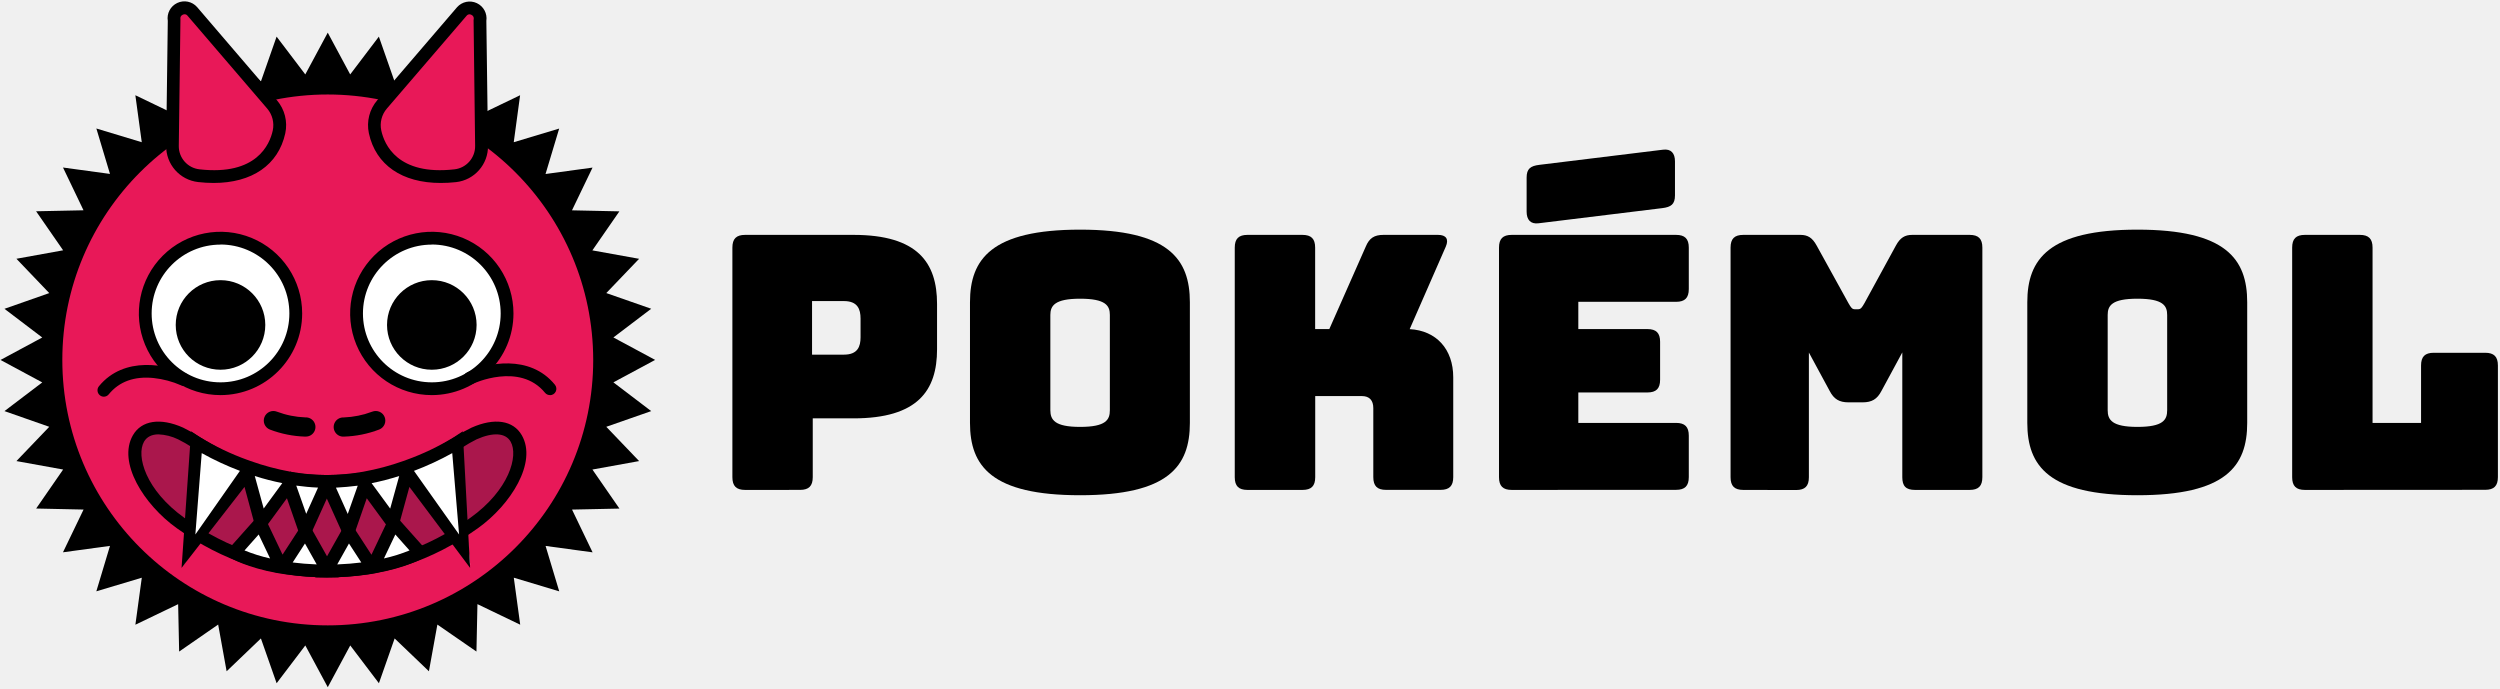
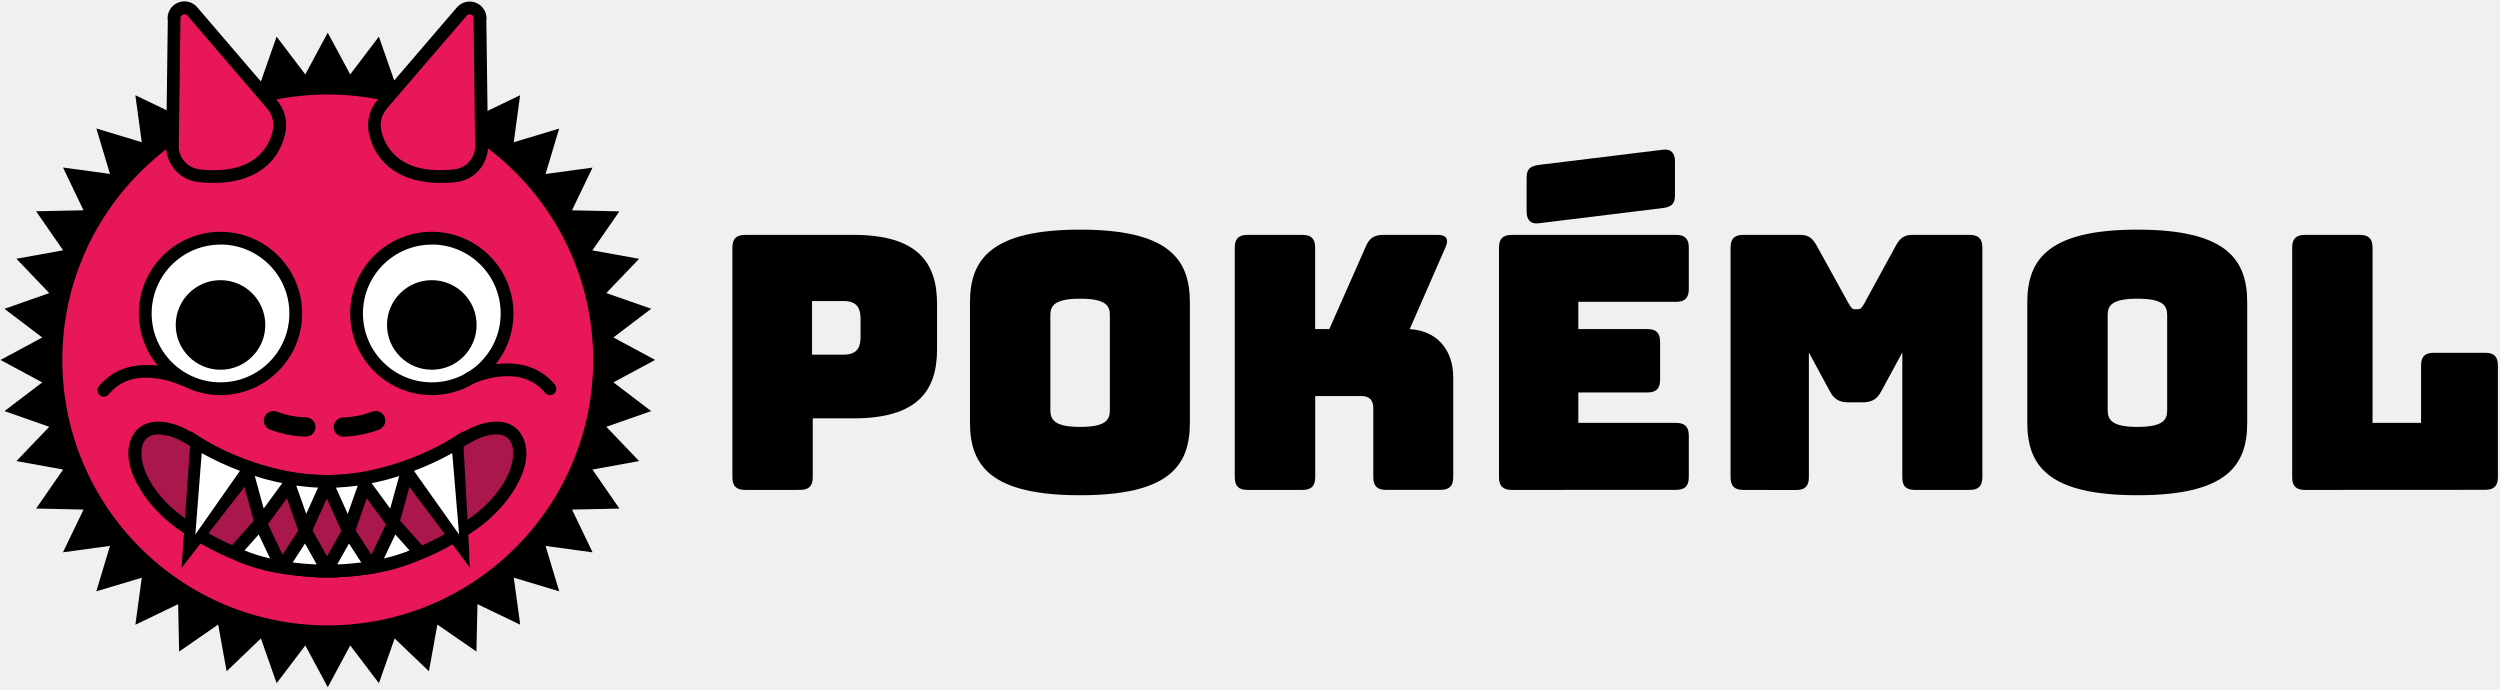
- <svg xmlns="http://www.w3.org/2000/svg" width="1002px" height="276px" viewBox="0 0 1002 276" version="1.1">
+ <svg xmlns="http://www.w3.org/2000/svg" width="250px" height="69px" viewBox="0 0 250 69" version="1.1">
  <g id="页面-1" stroke="none" stroke-width="1" fill="none" fill-rule="evenodd">
    <g id="pokemol__brand" fill-rule="nonzero">
-       <path d="M298.65,196.36 C295.1,196.36 293.54,194.8 293.54,191.25 L293.54,99.25 C293.54,95.7 295.1,94.14 298.65,94.14 L342.08,94.14 C367.91,94.14 375.57,105.36 375.57,121.82 L375.57,140 C375.57,156.47 367.91,167.68 342.08,167.68 L325.75,167.68 L325.75,191.24 C325.75,194.79 324.19,196.35 320.64,196.35 L298.65,196.36 Z M325.47,142.14 L338.24,142.14 C343.78,142.14 344.91,138.88 344.91,135.19 L344.91,127.67 C344.91,123.98 343.78,120.67 338.24,120.67 L325.47,120.67 L325.47,142.14 Z" id="形状" fill="#000000" />
-       <path d="M432.9,198.49 C397.42,198.49 388.77,186.85 388.77,169.49 L388.77,121.14 C388.77,103.82 397.42,92.04 432.9,92.04 C468.38,92.04 476.9,103.82 476.9,121.14 L476.9,169.53 C476.9,186.85 468.38,198.49 432.9,198.49 Z M432.9,171.1 C443.26,171.1 444.83,168.26 444.83,164.42 L444.83,126.25 C444.83,122.56 443.26,119.72 432.9,119.72 C422.69,119.72 420.98,122.56 420.98,126.25 L420.98,164.42 C421,168.26 422.69,171.1 432.9,171.1 L432.9,171.1 Z" id="形状" fill="#000000" />
-       <path d="M500,196.36 C496.45,196.36 494.89,194.8 494.89,191.25 L494.89,99.25 C494.89,95.7 496.45,94.14 500,94.14 L522,94.14 C525.55,94.14 527.11,95.7 527.11,99.25 L527.11,131.89 L532.79,131.89 L547.4,98.83 C548.82,95.42 550.81,94.14 554.5,94.14 L576.36,94.14 C579.62,94.14 580.76,95.85 579.48,98.83 L565,131.92 C575.65,132.49 582.46,139.92 582.46,151.23 L582.46,191.23 C582.46,194.78 580.9,196.34 577.35,196.34 L555.52,196.34 C551.98,196.34 550.42,194.78 550.42,191.23 L550.42,163.57 C550.42,160.45 548.85,158.75 545.87,158.75 L527.14,158.75 L527.14,191.25 C527.14,194.8 525.58,196.36 522.03,196.36 L500,196.36 Z" id="路径" fill="#000000" />
-       <path d="M605.9,196.36 C602.36,196.36 600.8,194.8 600.8,191.25 L600.8,99.25 C600.8,95.7 602.36,94.14 605.9,94.14 L671.76,94.14 C675.3,94.14 676.87,95.7 676.87,99.25 L676.87,115.86 C676.87,119.4 675.3,120.97 671.76,120.97 L632.59,120.97 L632.59,131.89 L660.26,131.89 C663.81,131.89 665.37,133.46 665.37,137 L665.37,152.19 C665.37,155.74 663.81,157.3 660.26,157.3 L632.59,157.3 L632.59,169.5 L671.76,169.5 C675.3,169.5 676.87,171.07 676.87,174.61 L676.87,191.22 C676.87,194.77 675.3,196.33 671.76,196.33 L605.9,196.36 Z M616.69,89.49 C613.43,89.92 611.87,88.07 611.87,84.81 L611.87,71.18 C611.87,67.63 613.43,66.5 616.97,66.07 L666.51,60 C669.77,59.57 671.33,61.42 671.33,64.68 L671.33,78.31 C671.33,81.86 669.77,82.99 666.22,83.42 L616.69,89.49 Z" id="形状" fill="#000000" />
-       <path d="M698.72,196.36 C695.17,196.36 693.61,194.8 693.61,191.25 L693.61,99.25 C693.61,95.7 695.17,94.14 698.72,94.14 L721.57,94.14 C724.57,94.14 726.39,95.28 728.1,98.4 L740.87,121.53 C741.87,123.24 742.29,123.95 743.43,123.95 L744.7,123.95 C745.84,123.95 746.26,123.24 747.26,121.53 L759.89,98.4 C761.59,95.28 763.44,94.14 766.42,94.14 L789.42,94.14 C792.97,94.14 794.53,95.7 794.53,99.25 L794.53,191.25 C794.53,194.8 792.97,196.36 789.42,196.36 L767.55,196.36 C763.86,196.36 762.44,194.8 762.44,191.25 L762.44,141.25 L754.07,156.72 C752.37,159.98 750.24,161.26 746.55,161.26 L740.87,161.26 C737.18,161.26 735.05,159.98 733.35,156.72 L725,141.29 L725,191.29 C725,194.84 723.44,196.4 719.89,196.4 L698.72,196.36 Z" id="路径" fill="#000000" />
-       <path d="M856.68,198.49 C821.2,198.49 812.54,186.85 812.54,169.49 L812.54,121.14 C812.54,103.82 821.2,92.04 856.68,92.04 C892.16,92.04 900.68,103.82 900.68,121.14 L900.68,169.53 C900.68,186.85 892.16,198.49 856.68,198.49 Z M856.68,171.1 C867.04,171.1 868.6,168.26 868.6,164.42 L868.6,126.25 C868.6,122.56 867.04,119.72 856.68,119.72 C846.32,119.72 844.76,122.56 844.76,126.25 L844.76,164.42 C844.76,168.26 846.46,171.1 856.68,171.1 L856.68,171.1 Z" id="形状" fill="#000000" />
-       <path d="M923.81,196.36 C920.26,196.36 918.7,194.8 918.7,191.25 L918.7,99.25 C918.7,95.7 920.26,94.14 923.81,94.14 L945.81,94.14 C949.35,94.14 950.92,95.7 950.92,99.25 L950.92,169.5 L970.36,169.5 L970.36,146.5 C970.36,142.95 971.92,141.39 975.47,141.39 L996.05,141.39 C999.59,141.39 1001.16,142.95 1001.16,146.5 L1001.16,191.21 C1001.16,194.76 999.59,196.32 996.05,196.32 L923.81,196.36 Z" id="路径" fill="#000000" />
-       <polygon id="路径" fill="#000000" points="8.31 144.26 24.02 135.8 9.81 125.01 26.64 119.11 14.31 106.22 31.86 103.04 21.7 88.38 39.54 88 31.81 71.92 49.49 74.33 44.36 57.24 61.44 62.38 59.03 44.7 75.11 52.43 75.49 34.6 90.15 44.75 93.33 27.2 106.22 39.54 112.12 22.7 122.91 36.91 131.37 21.2 139.82 36.91 150.61 22.7 156.52 39.54 169.4 27.2 172.58 44.75 187.25 34.6 187.63 52.44 203.71 44.7 201.29 62.38 218.38 57.25 213.25 74.33 230.93 71.92 223.19 88 241.03 88.38 230.87 103.05 248.43 106.22 236.09 119.11 252.92 125.01 238.71 135.8 254.42 144.26 238.71 152.72 252.92 163.5 236.09 169.41 248.43 182.3 230.87 185.47 241.03 200.14 223.19 200.52 230.92 216.6 213.25 214.19 218.38 231.27 201.29 226.14 203.7 243.82 187.63 236.08 187.25 253.92 172.58 243.76 169.4 261.32 156.52 248.98 150.61 265.82 139.82 251.61 131.37 267.31 122.91 251.61 112.12 265.82 106.22 248.98 93.33 261.32 90.15 243.76 75.48 253.92 75.1 236.08 59.03 243.81 61.44 226.14 44.35 231.27 49.48 214.18 31.81 216.6 39.54 200.52 21.7 200.14 31.86 185.47 14.3 182.29 26.64 169.41 9.81 163.5 24.02 152.72" />
-       <path d="M131.37,275.43 L122.37,258.69 L110.87,273.84 L104.57,255.89 L90.83,269.05 L87.44,250.32 L71.8,261.15 L71.4,242.15 L54.26,250.39 L56.83,231.55 L38.61,237 L44.08,218.79 L25.24,221.36 L33.49,204.23 L14.49,203.82 L25.3,188.19 L6.58,184.8 L19.74,171.06 L1.79,164.77 L16.93,153.27 L0.2,144.27 L16.93,135.27 L1.79,123.77 L19.74,117.47 L6.58,103.71 L25.3,100.32 L14.47,84.68 L33.47,84.28 L25.25,67.14 L44.08,69.71 L38.62,51.5 L56.82,57 L54.25,38.17 L71.39,46.41 L71.79,27.41 L87.43,38.24 L90.82,19.52 L104.56,32.68 L110.86,14.68 L122.36,29.83 L131.36,13.09 L140.36,29.83 L151.85,14.68 L158.15,32.68 L171.89,19.52 L175.28,38.24 L190.92,27.41 L191.33,46.41 L208.46,38.17 L205.91,57 L224.12,51.53 L218.65,69.74 L237.49,67.17 L229.25,84.3 L248.25,84.71 L237.42,100.35 L256.15,103.73 L243,117.46 L261,123.75 L245.85,135.25 L262.58,144.25 L245.85,153.25 L261,164.77 L243,171.06 L256.16,184.8 L237.44,188.19 L248.27,203.84 L229.27,204.24 L237.51,221.38 L218.67,218.81 L224.14,237.01 L205.93,231.54 L208.5,250.38 L191.36,242.14 L190.96,261.14 L175.3,250.33 L171.91,269.05 L158.17,255.89 L151.87,273.84 L140.38,258.69 L131.37,275.43 Z M123.46,244.52 L131.37,259.2 L139.27,244.52 L149.35,257.79 L154.86,242.07 L166.86,253.59 L169.86,237.2 L183.55,246.69 L183.91,230.03 L198.91,237.25 L196.65,220.74 L212.65,225.53 L207.85,209.53 L224.37,211.78 L217.15,196.78 L233.8,196.43 L224.32,182.73 L240.71,179.73 L229.19,167.73 L244.91,162.21 L231.64,152.14 L246.32,144.23 L231.64,136.32 L244.91,126.24 L229.19,120.73 L240.71,108.73 L224.32,105.73 L233.81,92.03 L217.15,91.68 L224.37,76.68 L207.84,79 L212.64,63 L196.64,67.79 L198.89,51.28 L183.89,58.5 L183.54,41.84 L169.84,51.33 L166.84,34.93 L154.84,46.45 L149.32,30.73 L139.27,44 L131.37,29.32 L123.46,44 L113.38,30.72 L107.87,46.44 L95.87,34.92 L92.87,51.31 L79.18,41.83 L78.83,58.49 L63.83,51.26 L66.08,67.78 L50.08,62.98 L54.88,78.98 L38.36,76.73 L45.59,91.73 L28.93,92.08 L38.41,105.77 L22.02,108.77 L33.54,120.77 L17.82,126.28 L31.1,136.36 L16.41,144.27 L31.1,152.18 L17.83,162.24 L33.55,167.76 L22,179.78 L38.39,182.78 L28.91,196.48 L45.57,196.83 L38.34,211.83 L54.86,209.58 L50.06,225.58 L66.06,220.79 L63.8,237.3 L78.8,230.08 L79.16,246.74 L92.85,237.25 L95.85,253.64 L107.85,242.12 L113.36,257.84 L123.46,244.52 Z" id="形状" fill="#000000" />
-       <circle id="椭圆形" fill="#E81858" cx="131.37" cy="144.26" r="110.24" />
-       <path d="M131,228.86 C152.79,228.86 172,222.45 190,209.63 C215.66,191.31 213.07,163.49 190,173.74 C182.14,177.23 165,192.97 131,192.97 L131.34,192.97 C97.34,192.97 80.23,177.23 72.34,173.74 C49.27,163.49 46.69,191.31 72.34,209.63 C90.29,222.45 109.52,228.86 131.34,228.86" id="路径" fill="#AA174C" />
-       <path d="M131.37,231.42 L131,231.42 C109,231.36 89.35,224.91 70.88,211.72 C57.59,202.22 47.07,185.29 53.25,174.48 C56.68,168.48 64.25,167.31 73.41,171.4 C75.557,172.444 77.638,173.619 79.64,174.92 C89.08,180.7 104.86,190.36 131.17,190.4 C157.48,190.44 173.25,180.7 182.69,174.92 C184.718,173.616 186.825,172.441 189,171.4 C198.19,167.31 205.73,168.46 209.16,174.48 C215.34,185.29 204.82,202.22 191.53,211.72 C173.06,224.91 153.39,231.36 131.42,231.42 L131.37,231.42 Z M63.52,174.09 C60.84,174.09 58.84,175.09 57.73,177.02 C54.5,182.67 58.32,196.42 73.89,207.55 C91.51,220.13 110.25,226.26 131.2,226.3 C152.15,226.34 170.88,220.13 188.5,207.55 C204.07,196.42 207.89,182.67 204.66,177.02 C202.66,173.48 197.66,173.14 191.03,176.08 C189.096,177.047 187.217,178.119 185.4,179.29 C175.52,185.34 159.02,195.45 131.4,195.53 L131,195.53 C103.34,195.45 86.84,185.34 77,179.29 C75.184,178.116 73.305,177.045 71.37,176.08 C68.917,174.886 66.245,174.209 63.52,174.09 Z" id="形状" fill="#000000" />
-       <path d="M131.37,258.34 C68.365,258.34 17.29,207.265 17.29,144.26 C17.29,81.255 68.365,30.18 131.37,30.18 C194.375,30.18 245.45,81.255 245.45,144.26 C245.373,207.233 194.343,258.263 131.37,258.34 Z M131.37,37.87 C72.612,37.87 24.98,85.502 24.98,144.26 C24.98,203.018 72.612,250.65 131.37,250.65 C190.128,250.65 237.76,203.018 237.76,144.26 C237.694,85.53 190.1,37.936 131.37,37.87 Z" id="形状" fill="#000000" />
-       <circle id="椭圆形" fill="#FFFFFF" cx="88.38" cy="125.64" r="30.16" />
-       <path d="M88.38,158.36 C75.141,158.36 63.206,150.385 58.14,138.153 C53.075,125.921 55.877,111.843 65.24,102.483 C74.603,93.123 88.682,90.325 100.912,95.394 C113.142,100.463 121.114,112.401 121.11,125.64 C121.088,143.706 106.446,158.343 88.38,158.36 L88.38,158.36 Z M88.38,98.04 C73.137,98.04 60.78,110.397 60.78,125.64 C60.78,140.883 73.137,153.24 88.38,153.24 C103.623,153.24 115.98,140.883 115.98,125.64 C115.986,110.388 103.632,98.017 88.38,98 L88.38,98.04 Z" id="形状" fill="#000000" />
-       <circle id="椭圆形" fill="#FFFFFF" cx="173.07" cy="125.64" r="30.16" />
-       <path d="M173.07,158.36 C159.831,158.36 147.896,150.385 142.83,138.153 C137.765,125.921 140.567,111.843 149.93,102.483 C159.293,93.123 173.372,90.325 185.602,95.394 C197.832,100.463 205.804,112.401 205.8,125.64 C205.778,143.706 191.136,158.343 173.07,158.36 Z M173.07,98.04 C157.827,98.04 145.47,110.397 145.47,125.64 C145.47,140.883 157.827,153.24 173.07,153.24 C188.313,153.24 200.67,140.883 200.67,125.64 C200.676,110.388 188.322,98.017 173.07,98 L173.07,98.04 Z" id="形状" fill="#000000" />
-       <circle id="椭圆形" fill="#000000" cx="88.38" cy="130.24" r="17.95" />
-       <circle id="椭圆形" fill="#000000" cx="173.07" cy="130.24" r="17.95" />
-       <path d="M131.37,193 L122.37,212.91 L115.86,194.28 L104.6,209.66 L99,189.12 L73.65,226.3 L78.71,177.3 C78.71,177.3 102.51,193 131.37,193 Z" id="路径" fill="#FFFFFF" />
-       <path d="M72.77,227.61 L76.59,172.88 L80.12,175.2 C86.128,178.873 92.494,181.925 99.12,184.31 L100.42,184.78 C105.63,186.633 110.981,188.064 116.42,189.06 L116.6,188.8 L116.71,189.11 C121.477,189.954 126.309,190.385 131.15,190.4 L135.25,190.4 L122,219.79 L115,199.7 L103.48,215.43 L98,195.15 L72.77,227.61 Z M80.85,181.61 L78.3,214.22 L96.16,188.72 C90.888,186.73 85.771,184.354 80.85,181.61 L80.85,181.61 Z M118.73,194.61 L122.73,205.95 L127.47,195.43 C124.46,195.31 121.55,195 118.73,194.63 L118.73,194.61 Z M102.11,190.77 L105.69,203.82 L113.14,193.64 C109.415,192.89 105.733,191.938 102.11,190.79 L102.11,190.77 Z" id="形状" fill="#000000" />
-       <path d="M131.37,228.86 L122.37,212.86 L112.83,227.56 L104.28,209.61 L93.76,221.45 C93.76,221.45 106.23,228.86 131.37,228.86 Z" id="路径" fill="#FFFFFF" />
-       <path d="M111,229.67 C99,227.44 92.84,223.89 92.47,223.67 L89.8,222.08 L105,205 L113.25,222.3 L122.6,207.89 L135.8,231.38 L131.42,231.38 C125.674,231.398 119.935,230.99 114.25,230.16 L111,229.67 Z M117.3,225.44 C120.22,225.81 123.44,226.09 126.94,226.22 L122.23,217.83 L117.3,225.44 Z M98,220.62 C101.325,221.972 104.757,223.046 108.26,223.83 L103.68,214.22 L98,220.62 Z" id="形状" fill="#000000" />
-       <path d="M130.71,193 L139.71,212.91 L146.22,194.28 L157.48,209.66 L163.12,189.15 L188.45,226.33 L183.39,177.33 C183.39,177.33 159.57,193 130.71,193 Z" id="路径" fill="#FFFFFF" />
-       <path d="M188.42,227.61 L164.09,195.15 L158.52,215.43 L147,199.7 L140,219.79 L126.74,190.4 L130.74,190.4 C135.621,190.372 140.49,189.94 145.3,189.11 L145.6,189.06 C151.056,188.067 156.424,186.636 161.65,184.78 L162.94,184.31 C169.567,181.928 175.933,178.875 181.94,175.2 L185.47,172.88 L188.42,227.61 Z M165.92,188.72 L184,214.22 L181.26,181.61 C176.327,184.351 171.2,186.728 165.92,188.72 L165.92,188.72 Z M134.64,195.45 L139.38,206 L143.38,194.66 C140.52,195 137.61,195.31 134.64,195.45 L134.64,195.45 Z M148.94,193.66 L156.39,203.84 L160,190.79 C156.368,191.945 152.676,192.903 148.94,193.66 L148.94,193.66 Z" id="形状" fill="#000000" />
-       <path d="M130.71,228.86 L139.71,212.86 L149.26,227.56 L157.8,209.61 L168.32,221.45 C168.32,221.45 155.84,228.86 130.71,228.86 Z" id="路径" fill="#FFFFFF" />
-       <path d="M147.87,230.2 C142.188,231.03 136.452,231.438 130.71,231.42 L126.33,231.42 L139.52,207.93 L148.88,222.34 L157.12,205.04 L172.27,222.04 L169.6,223.63 C169.24,223.85 163.11,227.4 151.07,229.63 L147.87,230.2 Z M139.87,217.83 L135.16,226.22 C138.67,226.09 141.88,225.81 144.81,225.44 L139.87,217.83 Z M158.45,214.22 L153.88,223.83 C157.382,223.043 160.814,221.969 164.14,220.62 L158.45,214.22 Z" id="形状" fill="#000000" />
-       <path d="M109.58,168.61 C113.678,170.171 118.007,171.039 122.39,171.18" id="路径" fill="#000000" />
-       <path d="M122.39,175 C117.517,174.861 112.703,173.901 108.15,172.16 C106.173,171.373 105.208,169.132 105.995,167.155 C106.782,165.178 109.023,164.213 111,165 C114.648,166.375 118.494,167.148 122.39,167.29 C123.81,167.218 125.155,167.934 125.887,169.154 C126.619,170.373 126.619,171.897 125.887,173.116 C125.155,174.336 123.81,175.052 122.39,174.98 L122.39,175 Z" id="路径" fill="#000000" />
-       <path d="M150.59,168.61 C146.492,170.169 142.163,171.038 137.78,171.18" id="路径" fill="#000000" />
-       <path d="M137.78,175 C136.36,175.072 135.015,174.356 134.283,173.136 C133.551,171.917 133.551,170.393 134.283,169.174 C135.015,167.954 136.36,167.238 137.78,167.31 C141.676,167.159 145.523,166.379 149.17,165 C151.142,164.213 153.378,165.173 154.165,167.145 C154.952,169.117 153.992,171.353 152.02,172.14 C147.468,173.887 142.654,174.854 137.78,175 L137.78,175 Z" id="路径" fill="#000000" />
-       <path d="M41.64,159 C41.049,159.001 40.476,158.796 40.02,158.42 C38.923,157.524 38.758,155.91 39.65,154.81 C49.79,142.42 67.05,146.14 74.76,149.81 C76.036,150.42 76.575,151.949 75.965,153.225 C75.355,154.501 73.826,155.04 72.55,154.43 C69.054,152.902 65.344,151.917 61.55,151.51 C53.83,150.73 47.78,152.92 43.6,158.03 C43.126,158.632 42.406,158.989 41.64,159 L41.64,159 Z" id="路径" fill="#000000" />
-       <path d="M220.44,158.36 C219.666,158.364 218.931,158.019 218.44,157.42 C208.3,145.03 189.71,153.74 189.52,153.83 C188.684,154.294 187.66,154.255 186.862,153.73 C186.063,153.205 185.622,152.281 185.716,151.33 C185.81,150.379 186.424,149.558 187.31,149.2 C195.01,145.5 212.31,141.79 222.41,154.2 C223.044,154.968 223.175,156.034 222.746,156.933 C222.317,157.832 221.406,158.4 220.41,158.39 L220.44,158.36 Z" id="路径" fill="#000000" />
-       <path d="M150.36,52.87 C149.505,48.972 150.531,44.898 153.13,41.87 L185.13,4.57 C186.397,3.179 188.434,2.8 190.116,3.642 C191.798,4.485 192.715,6.343 192.36,8.19 L193,58.41 C193.081,64.527 188.518,69.713 182.44,70.41 C169.21,71.92 153.8,68.58 150.36,52.87 Z" id="路径" fill="#E81858" />
-       <path d="M176.6,73.33 C161.2,73.33 150.6,66.14 147.85,53.42 L147.85,53.42 C146.837,48.73 148.073,43.837 151.19,40.19 L183.19,2.89 C185.177,0.653 188.398,-0.012 191.108,1.255 C193.818,2.523 195.373,5.421 194.93,8.38 L195.59,58.38 C195.734,65.837 190.172,72.174 182.76,73 C180.714,73.225 178.658,73.335 176.6,73.33 L176.6,73.33 Z M188.21,5.73 C187.758,5.731 187.33,5.933 187.04,6.28 L155.04,43.53 C152.967,45.952 152.146,49.204 152.82,52.32 L152.82,52.32 C154.03,57.86 159.33,70.45 182.14,67.87 C186.92,67.339 190.511,63.259 190.43,58.45 L189.81,8 L189.86,7.74 C190.027,7.018 189.663,6.279 188.99,5.97 C188.752,5.832 188.485,5.75 188.21,5.73 L188.21,5.73 Z" id="形状" fill="#000000" />
-       <path d="M111.84,52.87 C112.686,48.97 111.657,44.9 109.06,41.87 L77.06,4.57 C75.793,3.179 73.756,2.8 72.074,3.642 C70.392,4.485 69.475,6.343 69.83,8.19 L69.17,58.42 C69.089,64.537 73.652,69.723 79.73,70.42 C93,71.92 108.39,68.58 111.84,52.87 Z" id="路径" fill="#E81858" />
-       <path d="M85.6,73.33 C83.538,73.325 81.478,73.205 79.43,72.97 C72.029,72.145 66.472,65.825 66.6,58.38 L67.25,8.38 C66.771,5.406 68.317,2.474 71.041,1.19 C73.765,-0.095 77.011,0.578 79,2.84 L111,40.19 C114.117,43.837 115.353,48.73 114.34,53.42 L114.34,53.42 C111.55,66.14 101,73.33 85.6,73.33 Z M74,5.72 C73.721,5.721 73.447,5.789 73.2,5.92 C72.52,6.222 72.15,6.965 72.32,7.69 L72.32,7.95 L71.66,58.45 C71.582,63.276 75.2,67.363 80,67.87 C102.83,70.45 108.11,57.87 109.32,52.32 L109.32,52.32 C109.994,49.204 109.173,45.952 107.1,43.53 L75.1,6.23 C74.827,5.905 74.424,5.718 74,5.72 Z" id="形状" fill="#000000" />
+       <path d="M74.513,48.992 C73.628,48.992 73.239,48.603 73.239,47.717 L73.239,24.763 C73.239,23.877 73.628,23.488 74.513,23.488 L85.349,23.488 C91.794,23.488 93.705,26.287 93.705,30.394 L93.705,34.93 C93.705,39.039 91.794,41.836 85.349,41.836 L81.275,41.836 L81.275,47.715 C81.275,48.6 80.886,48.99 80,48.99 L74.513,48.992 Z M81.205,35.464 L84.391,35.464 C85.773,35.464 86.055,34.651 86.055,33.73 L86.055,31.854 C86.055,30.933 85.773,30.107 84.391,30.107 L81.205,30.107 L81.205,35.464 Z" id="形状" fill="#000000" />
+       <path d="M108.009,49.523 C99.157,49.523 96.999,46.619 96.999,42.288 L96.999,30.225 C96.999,25.903 99.157,22.964 108.009,22.964 C116.861,22.964 118.987,25.903 118.987,30.225 L118.987,42.298 C118.987,46.619 116.861,49.523 108.009,49.523 Z M108.009,42.69 C110.594,42.69 110.986,41.981 110.986,41.023 L110.986,31.5 C110.986,30.579 110.594,29.87 108.009,29.87 C105.462,29.87 105.035,30.579 105.035,31.5 L105.035,41.023 C105.04,41.981 105.462,42.69 108.009,42.69 L108.009,42.69 Z" id="形状" fill="#000000" />
+       <path d="M124.75,48.992 C123.865,48.992 123.476,48.603 123.476,47.717 L123.476,24.763 C123.476,23.877 123.865,23.488 124.75,23.488 L130.24,23.488 C131.125,23.488 131.514,23.877 131.514,24.763 L131.514,32.907 L132.932,32.907 L136.577,24.658 C136.931,23.807 137.428,23.488 138.348,23.488 L143.802,23.488 C144.616,23.488 144.9,23.915 144.581,24.658 L140.968,32.914 C143.625,33.056 145.324,34.91 145.324,37.732 L145.324,47.712 C145.324,48.598 144.935,48.987 144.049,48.987 L138.603,48.987 C137.72,48.987 137.33,48.598 137.33,47.712 L137.33,40.811 C137.33,40.032 136.939,39.608 136.195,39.608 L131.522,39.608 L131.522,47.717 C131.522,48.603 131.133,48.992 130.247,48.992 L124.75,48.992 Z" id="路径" fill="#000000" />
+       <path d="M151.173,48.992 C150.289,48.992 149.9,48.603 149.9,47.717 L149.9,24.763 C149.9,23.877 150.289,23.488 151.173,23.488 L167.605,23.488 C168.488,23.488 168.88,23.877 168.88,24.763 L168.88,28.907 C168.88,29.79 168.488,30.182 167.605,30.182 L157.832,30.182 L157.832,32.907 L164.736,32.907 C165.621,32.907 166.01,33.298 166.01,34.182 L166.01,37.972 C166.01,38.857 165.621,39.247 164.736,39.247 L157.832,39.247 L157.832,42.29 L167.605,42.29 C168.488,42.29 168.88,42.682 168.88,43.565 L168.88,47.71 C168.88,48.595 168.488,48.985 167.605,48.985 L151.173,48.992 Z M153.865,22.328 C153.051,22.435 152.662,21.974 152.662,21.16 L152.662,17.759 C152.662,16.874 153.051,16.592 153.935,16.485 L166.295,14.97 C167.108,14.863 167.498,15.324 167.498,16.138 L167.498,19.538 C167.498,20.424 167.108,20.706 166.223,20.813 L153.865,22.328 Z" id="形状" fill="#000000" />
+       <path d="M174.331,48.992 C173.446,48.992 173.056,48.603 173.056,47.717 L173.056,24.763 C173.056,23.877 173.446,23.488 174.331,23.488 L180.032,23.488 C180.781,23.488 181.235,23.772 181.662,24.551 L184.848,30.322 C185.097,30.749 185.202,30.926 185.487,30.926 L185.803,30.926 C186.088,30.926 186.193,30.749 186.442,30.322 L189.593,24.551 C190.017,23.772 190.479,23.488 191.223,23.488 L196.961,23.488 C197.847,23.488 198.236,23.877 198.236,24.763 L198.236,47.717 C198.236,48.603 197.847,48.992 196.961,48.992 L191.504,48.992 C190.584,48.992 190.23,48.603 190.23,47.717 L190.23,35.242 L188.141,39.102 C187.717,39.915 187.186,40.235 186.265,40.235 L184.848,40.235 C183.927,40.235 183.396,39.915 182.972,39.102 L180.888,35.252 L180.888,47.727 C180.888,48.613 180.499,49.002 179.613,49.002 L174.331,48.992 Z" id="路径" fill="#000000" />
+       <path d="M213.743,49.523 C204.89,49.523 202.73,46.619 202.73,42.288 L202.73,30.225 C202.73,25.903 204.89,22.964 213.743,22.964 C222.595,22.964 224.721,25.903 224.721,30.225 L224.721,42.298 C224.721,46.619 222.595,49.523 213.743,49.523 Z M213.743,42.69 C216.327,42.69 216.717,41.981 216.717,41.023 L216.717,31.5 C216.717,30.579 216.327,29.87 213.743,29.87 C211.158,29.87 210.768,30.579 210.768,31.5 L210.768,41.023 C210.768,41.981 211.193,42.69 213.743,42.69 L213.743,42.69 Z" id="形状" fill="#000000" />
+       <path d="M230.492,48.992 C229.606,48.992 229.217,48.603 229.217,47.717 L229.217,24.763 C229.217,23.877 229.606,23.488 230.492,23.488 L235.981,23.488 C236.864,23.488 237.255,23.877 237.255,24.763 L237.255,42.29 L242.106,42.29 L242.106,36.552 C242.106,35.666 242.495,35.277 243.381,35.277 L248.515,35.277 C249.399,35.277 249.79,35.666 249.79,36.552 L249.79,47.707 C249.79,48.593 249.399,48.982 248.515,48.982 L230.492,48.992 Z" id="路径" fill="#000000" />
+       <polygon id="路径" fill="#000000" points="2.073 35.993 5.993 33.882 2.448 31.19 6.647 29.718 3.57 26.502 7.949 25.709 5.414 22.051 9.865 21.956 7.937 17.944 12.348 18.545 11.068 14.281 15.329 15.564 14.728 11.153 18.74 13.081 18.835 8.633 22.493 11.165 23.286 6.786 26.502 9.865 27.974 5.664 30.666 9.209 32.777 5.289 34.885 9.209 37.577 5.664 39.052 9.865 42.265 6.786 43.059 11.165 46.719 8.633 46.814 13.084 50.826 11.153 50.222 15.564 54.486 14.284 53.206 18.545 57.617 17.944 55.686 21.956 60.137 22.051 57.602 25.711 61.984 26.502 58.905 29.718 63.104 31.19 59.558 33.882 63.478 35.993 59.558 38.104 63.104 40.793 58.905 42.268 61.984 45.484 57.602 46.275 60.137 49.935 55.686 50.03 57.615 54.042 53.206 53.441 54.486 57.702 50.222 56.422 50.823 60.833 46.814 58.902 46.719 63.353 43.059 60.818 42.265 65.2 39.052 62.121 37.577 66.322 34.885 62.777 32.777 66.694 30.666 62.777 27.974 66.322 26.502 62.121 23.286 65.2 22.493 60.818 18.832 63.353 18.738 58.902 14.728 60.831 15.329 56.422 11.065 57.702 12.345 53.438 7.937 54.042 9.865 50.03 5.414 49.935 7.949 46.275 3.568 45.482 6.647 42.268 2.448 40.793 5.993 38.104" />
+       <path d="M32.777,68.72 L30.531,64.543 L27.662,68.323 L26.09,63.845 L22.662,67.128 L21.816,62.455 L17.914,65.157 L17.814,60.417 L13.538,62.473 L14.179,57.772 L9.633,59.132 L10.998,54.588 L6.297,55.23 L8.356,50.956 L3.615,50.853 L6.312,46.954 L1.642,46.108 L4.925,42.68 L0.447,41.11 L4.224,38.241 L0.05,35.996 L4.224,33.75 L0.447,30.881 L4.925,29.309 L1.642,25.876 L6.312,25.03 L3.61,21.128 L8.351,21.028 L6.3,16.751 L10.998,17.393 L9.636,12.849 L14.177,14.222 L13.535,9.523 L17.812,11.579 L17.912,6.839 L21.814,9.541 L22.66,4.87 L26.088,8.154 L27.66,3.663 L30.529,7.443 L32.774,3.266 L35.02,7.443 L37.887,3.663 L39.459,8.154 L42.887,4.87 L43.733,9.541 L47.635,6.839 L47.737,11.579 L52.011,9.523 L51.375,14.222 L55.918,12.857 L54.553,17.4 L59.254,16.759 L57.198,21.033 L61.939,21.135 L59.237,25.037 L63.91,25.881 L60.629,29.306 L65.12,30.876 L61.34,33.745 L65.514,35.991 L61.34,38.236 L65.12,41.11 L60.629,42.68 L63.912,46.108 L59.242,46.954 L61.944,50.858 L57.203,50.958 L59.259,55.235 L54.558,54.593 L55.923,59.134 L51.38,57.769 L52.021,62.47 L47.745,60.414 L47.645,65.155 L43.738,62.458 L42.892,67.128 L39.464,63.845 L37.892,68.323 L35.025,64.543 L32.777,68.72 Z M30.803,61.008 L32.777,64.671 L34.748,61.008 L37.263,64.319 L38.638,60.397 L41.632,63.271 L42.38,59.182 L45.796,61.549 L45.886,57.393 L49.628,59.194 L49.064,55.075 L53.056,56.27 L51.859,52.278 L55.981,52.839 L54.179,49.097 L58.333,49.009 L55.968,45.591 L60.057,44.843 L57.183,41.849 L61.105,40.472 L57.794,37.959 L61.457,35.986 L57.794,34.012 L61.105,31.497 L57.183,30.122 L60.057,27.128 L55.968,26.38 L58.336,22.962 L54.179,22.874 L55.981,19.132 L51.856,19.711 L53.054,15.719 L49.062,16.914 L49.623,12.794 L45.881,14.596 L45.793,10.439 L42.375,12.807 L41.627,8.715 L38.633,11.589 L37.255,7.667 L34.748,10.978 L32.777,7.315 L30.803,10.978 L28.288,7.665 L26.914,11.587 L23.92,8.713 L23.171,12.802 L19.755,10.437 L19.668,14.593 L15.926,12.789 L16.487,16.911 L12.495,15.714 L13.693,19.706 L9.571,19.144 L11.375,22.887 L7.218,22.974 L9.583,26.39 L5.494,27.138 L8.368,30.132 L4.446,31.507 L7.759,34.022 L4.094,35.996 L7.759,37.969 L4.449,40.479 L8.371,41.856 L5.489,44.855 L9.578,45.604 L7.213,49.022 L11.37,49.109 L9.566,52.852 L13.688,52.29 L12.49,56.282 L16.482,55.087 L15.918,59.207 L19.661,57.405 L19.75,61.562 L23.166,59.194 L23.915,63.283 L26.909,60.409 L28.283,64.331 L30.803,61.008 Z" id="形状" fill="#000000" />
+       <circle id="椭圆形" fill="#E81858" cx="32.777" cy="35.993" r="27.505" />
+       <path d="M32.685,57.101 C38.121,57.101 42.914,55.501 47.405,52.303 C53.807,47.732 53.161,40.791 47.405,43.348 C45.444,44.219 41.168,48.146 32.685,48.146 L32.769,48.146 C24.286,48.146 20.017,44.219 18.049,43.348 C12.293,40.791 11.649,47.732 18.049,52.303 C22.527,55.501 27.325,57.101 32.769,57.101" id="路径" fill="#AA174C" />
+       <path d="M32.777,57.74 L32.685,57.74 C27.196,57.725 22.293,56.115 17.685,52.824 C14.369,50.454 11.744,46.23 13.286,43.533 C14.142,42.036 16.03,41.744 18.316,42.764 C18.852,43.025 19.371,43.318 19.87,43.643 C22.226,45.085 26.163,47.495 32.727,47.505 C39.291,47.515 43.226,45.085 45.581,43.643 C46.087,43.317 46.613,43.024 47.156,42.764 C49.449,41.744 51.33,42.031 52.186,43.533 C53.728,46.23 51.103,50.454 47.787,52.824 C43.179,56.115 38.271,57.725 32.789,57.74 L32.777,57.74 Z M15.848,43.436 C15.18,43.436 14.681,43.685 14.404,44.167 C13.598,45.576 14.551,49.007 18.436,51.784 C22.832,54.923 27.507,56.452 32.735,56.462 C37.962,56.472 42.635,54.923 47.031,51.784 C50.916,49.007 51.869,45.576 51.063,44.167 C50.564,43.283 49.316,43.199 47.662,43.932 C47.18,44.173 46.711,44.441 46.257,44.733 C43.792,46.243 39.676,48.765 32.784,48.785 L32.685,48.785 C25.783,48.765 21.667,46.243 19.212,44.733 C18.759,44.44 18.29,44.173 17.807,43.932 C17.195,43.634 16.528,43.465 15.848,43.436 Z" id="形状" fill="#000000" />
+       <path d="M32.777,64.456 C17.057,64.456 4.314,51.713 4.314,35.993 C4.314,20.273 17.057,7.53 32.777,7.53 C48.497,7.53 61.24,20.273 61.24,35.993 C61.221,51.705 48.489,64.437 32.777,64.456 Z M32.777,9.449 C18.117,9.449 6.233,21.333 6.233,35.993 C6.233,50.653 18.117,62.537 32.777,62.537 C47.437,62.537 59.321,50.653 59.321,35.993 C59.305,21.34 47.43,9.465 32.777,9.449 Z" id="形状" fill="#000000" />
+       <circle id="椭圆形" fill="#FFFFFF" cx="22.051" cy="31.347" r="7.525" />
+       <path d="M22.051,39.511 C18.748,39.511 15.77,37.521 14.506,34.469 C13.242,31.417 13.941,27.905 16.277,25.57 C18.613,23.234 22.126,22.536 25.178,23.801 C28.229,25.066 30.218,28.044 30.217,31.347 C30.212,35.855 26.558,39.507 22.051,39.511 L22.051,39.511 Z M22.051,24.461 C18.248,24.461 15.165,27.544 15.165,31.347 C15.165,35.15 18.248,38.234 22.051,38.234 C25.854,38.234 28.937,35.15 28.937,31.347 C28.939,27.542 25.856,24.455 22.051,24.451 L22.051,24.461 Z" id="形状" fill="#000000" />
+       <circle id="椭圆形" fill="#FFFFFF" cx="43.181" cy="31.347" r="7.525" />
+       <path d="M43.181,39.511 C39.878,39.511 36.9,37.521 35.636,34.469 C34.373,31.417 35.072,27.905 37.408,25.57 C39.744,23.234 43.257,22.536 46.308,23.801 C49.359,25.066 51.348,28.044 51.347,31.347 C51.342,35.855 47.689,39.507 43.181,39.511 Z M43.181,24.461 C39.378,24.461 36.295,27.544 36.295,31.347 C36.295,35.15 39.378,38.234 43.181,38.234 C46.984,38.234 50.067,35.15 50.067,31.347 C50.069,27.542 46.986,24.455 43.181,24.451 L43.181,24.461 Z" id="形状" fill="#000000" />
+       <circle id="椭圆形" fill="#000000" cx="22.051" cy="32.495" r="4.479" />
+       <circle id="椭圆形" fill="#000000" cx="43.181" cy="32.495" r="4.479" />
+       <path d="M32.777,48.154 L30.531,53.121 L28.907,48.473 L26.098,52.31 L24.701,47.186 L18.376,56.462 L19.638,44.237 C19.638,44.237 25.576,48.154 32.777,48.154 Z" id="路径" fill="#FFFFFF" />
+       <path d="M18.156,56.789 L19.109,43.134 L19.99,43.713 C21.489,44.629 23.077,45.39 24.731,45.986 L25.055,46.103 C26.355,46.565 27.69,46.922 29.047,47.171 L29.092,47.106 L29.119,47.183 C30.309,47.394 31.514,47.501 32.722,47.505 L33.745,47.505 L30.439,54.838 L28.693,49.825 L25.818,53.75 L24.451,48.69 L18.156,56.789 Z M20.172,45.312 L19.536,53.448 L23.992,47.086 C22.677,46.589 21.4,45.996 20.172,45.312 L20.172,45.312 Z M29.623,48.555 L30.621,51.385 L31.804,48.76 C31.053,48.73 30.327,48.653 29.623,48.56 L29.623,48.555 Z M25.477,47.597 L26.37,50.853 L28.229,48.313 C27.299,48.126 26.38,47.889 25.477,47.602 L25.477,47.597 Z" id="形状" fill="#000000" />
+       <path d="M32.777,57.101 L30.531,53.109 L28.151,56.776 L26.018,52.298 L23.393,55.252 C23.393,55.252 26.504,57.101 32.777,57.101 Z" id="路径" fill="#FFFFFF" />
+       <path d="M27.695,57.303 C24.701,56.747 23.164,55.861 23.071,55.806 L22.405,55.409 L26.198,51.148 L28.256,55.464 L30.589,51.869 L33.882,57.73 L32.789,57.73 C31.356,57.734 29.924,57.632 28.505,57.425 L27.695,57.303 Z M29.266,56.248 C29.995,56.34 30.798,56.41 31.672,56.442 L30.497,54.349 L29.266,56.248 Z M24.451,55.045 C25.281,55.382 26.137,55.65 27.011,55.846 L25.868,53.448 L24.451,55.045 Z" id="形状" fill="#000000" />
+       <path d="M32.612,48.154 L34.858,53.121 L36.482,48.473 L39.291,52.31 L40.699,47.193 L47.018,56.47 L45.756,44.244 C45.756,44.244 39.813,48.154 32.612,48.154 Z" id="路径" fill="#FFFFFF" />
+       <path d="M47.011,56.789 L40.941,48.69 L39.551,53.75 L36.677,49.825 L34.93,54.838 L31.622,47.505 L32.62,47.505 C33.837,47.498 35.053,47.39 36.252,47.183 L36.327,47.171 C37.689,46.923 39.028,46.566 40.332,46.103 L40.654,45.986 C42.307,45.391 43.895,44.63 45.394,43.713 L46.275,43.134 L47.011,56.789 Z M41.397,47.086 L45.908,53.448 L45.225,45.312 C43.994,45.996 42.715,46.589 41.397,47.086 L41.397,47.086 Z M33.593,48.765 L34.775,51.397 L35.773,48.568 C35.06,48.653 34.334,48.73 33.593,48.765 L33.593,48.765 Z M37.161,48.318 L39.019,50.858 L39.92,47.602 C39.014,47.89 38.093,48.129 37.161,48.318 L37.161,48.318 Z" id="形状" fill="#000000" />
+       <path d="M32.612,57.101 L34.858,53.109 L37.241,56.776 L39.371,52.298 L41.996,55.252 C41.996,55.252 38.882,57.101 32.612,57.101 Z" id="路径" fill="#FFFFFF" />
+       <path d="M36.894,57.435 C35.476,57.642 34.045,57.744 32.612,57.74 L31.519,57.74 L34.81,51.879 L37.146,55.474 L39.202,51.158 L42.982,55.399 L42.315,55.796 C42.226,55.851 40.696,56.737 37.692,57.293 L36.894,57.435 Z M34.898,54.349 L33.723,56.442 C34.598,56.41 35.399,56.34 36.13,56.248 L34.898,54.349 Z M39.533,53.448 L38.393,55.846 C39.267,55.649 40.123,55.382 40.953,55.045 L39.533,53.448 Z" id="形状" fill="#000000" />
+       <path d="M27.34,42.068 C28.363,42.458 29.443,42.674 30.536,42.71" id="路径" fill="#000000" />
+       <path d="M30.536,43.663 C29.321,43.628 28.12,43.389 26.984,42.954 C26.49,42.758 26.249,42.199 26.446,41.705 C26.642,41.212 27.201,40.971 27.695,41.168 C28.605,41.511 29.564,41.704 30.536,41.739 C30.891,41.721 31.226,41.9 31.409,42.204 C31.592,42.508 31.592,42.888 31.409,43.193 C31.226,43.497 30.891,43.676 30.536,43.658 L30.536,43.663 Z" id="路径" fill="#000000" />
+       <path d="M37.572,42.068 C36.55,42.457 35.47,42.674 34.376,42.71" id="路径" fill="#000000" />
+       <path d="M34.376,43.663 C34.022,43.681 33.686,43.502 33.504,43.198 C33.321,42.893 33.321,42.513 33.504,42.209 C33.686,41.905 34.022,41.726 34.376,41.744 C35.348,41.706 36.308,41.512 37.218,41.168 C37.71,40.971 38.268,41.211 38.464,41.703 C38.661,42.195 38.421,42.753 37.929,42.949 C36.793,43.385 35.592,43.626 34.376,43.663 L34.376,43.663 Z" id="路径" fill="#000000" />
+       <path d="M10.389,39.671 C10.242,39.671 10.099,39.62 9.985,39.526 C9.711,39.302 9.67,38.9 9.893,38.625 C12.423,35.534 16.729,36.462 18.653,37.378 C18.971,37.53 19.106,37.911 18.953,38.23 C18.801,38.548 18.42,38.683 18.101,38.53 C17.229,38.149 16.303,37.903 15.357,37.802 C13.431,37.607 11.921,38.154 10.878,39.429 C10.76,39.579 10.58,39.668 10.389,39.671 L10.389,39.671 Z" id="路径" fill="#000000" />
+       <path d="M55,39.511 C54.807,39.512 54.624,39.426 54.501,39.276 C51.971,36.185 47.333,38.358 47.285,38.381 C47.077,38.496 46.821,38.487 46.622,38.356 C46.423,38.225 46.313,37.994 46.336,37.757 C46.36,37.52 46.513,37.315 46.734,37.226 C48.655,36.302 52.972,35.377 55.492,38.473 C55.65,38.665 55.682,38.931 55.575,39.155 C55.468,39.379 55.241,39.521 54.993,39.518 L55,39.511 Z" id="路径" fill="#000000" />
+       <path d="M37.515,13.191 C37.302,12.219 37.558,11.202 38.206,10.447 L46.19,1.14 C46.506,0.793 47.014,0.699 47.434,0.909 C47.854,1.119 48.083,1.582 47.994,2.043 L48.154,14.573 C48.174,16.1 47.035,17.393 45.519,17.567 C42.218,17.944 38.373,17.111 37.515,13.191 Z" id="路径" fill="#E81858" />
+       <path d="M44.062,18.296 C40.22,18.296 37.575,16.502 36.889,13.328 L36.889,13.328 C36.636,12.158 36.944,10.937 37.722,10.027 L45.706,0.721 C46.202,0.163 47.005,-0.003 47.682,0.313 C48.358,0.629 48.746,1.353 48.635,2.091 L48.8,14.566 C48.836,16.426 47.448,18.008 45.599,18.214 C45.088,18.27 44.575,18.297 44.062,18.296 L44.062,18.296 Z M46.959,1.43 C46.846,1.43 46.739,1.48 46.667,1.567 L38.683,10.861 C38.165,11.465 37.96,12.276 38.129,13.054 L38.129,13.054 C38.431,14.436 39.753,17.577 45.444,16.934 C46.637,16.801 47.533,15.783 47.512,14.583 L47.358,1.996 L47.37,1.931 C47.412,1.751 47.321,1.567 47.153,1.49 C47.094,1.455 47.027,1.435 46.959,1.43 L46.959,1.43 Z" id="形状" fill="#000000" />
+       <path d="M27.904,13.191 C28.115,12.218 27.859,11.203 27.211,10.447 L19.227,1.14 C18.911,0.793 18.402,0.699 17.983,0.909 C17.563,1.119 17.334,1.582 17.423,2.043 L17.258,14.576 C17.238,16.102 18.376,17.396 19.893,17.57 C23.204,17.944 27.043,17.111 27.904,13.191 Z" id="路径" fill="#E81858" />
+       <path d="M21.357,18.296 C20.843,18.295 20.329,18.265 19.818,18.206 C17.971,18 16.585,16.423 16.617,14.566 L16.779,2.091 C16.659,1.349 17.045,0.617 17.725,0.297 C18.405,-0.024 19.214,0.144 19.711,0.709 L27.695,10.027 C28.472,10.937 28.781,12.158 28.528,13.328 L28.528,13.328 C27.832,16.502 25.2,18.296 21.357,18.296 Z M18.463,1.427 C18.393,1.427 18.325,1.444 18.263,1.477 C18.094,1.552 18.002,1.738 18.044,1.919 L18.044,1.984 L17.879,14.583 C17.86,15.787 18.763,16.807 19.96,16.934 C25.656,17.577 26.974,14.439 27.275,13.054 L27.275,13.054 C27.444,12.276 27.239,11.465 26.722,10.861 L18.738,1.554 C18.669,1.473 18.569,1.427 18.463,1.427 Z" id="形状" fill="#000000" />
    </g>
  </g>
</svg>
